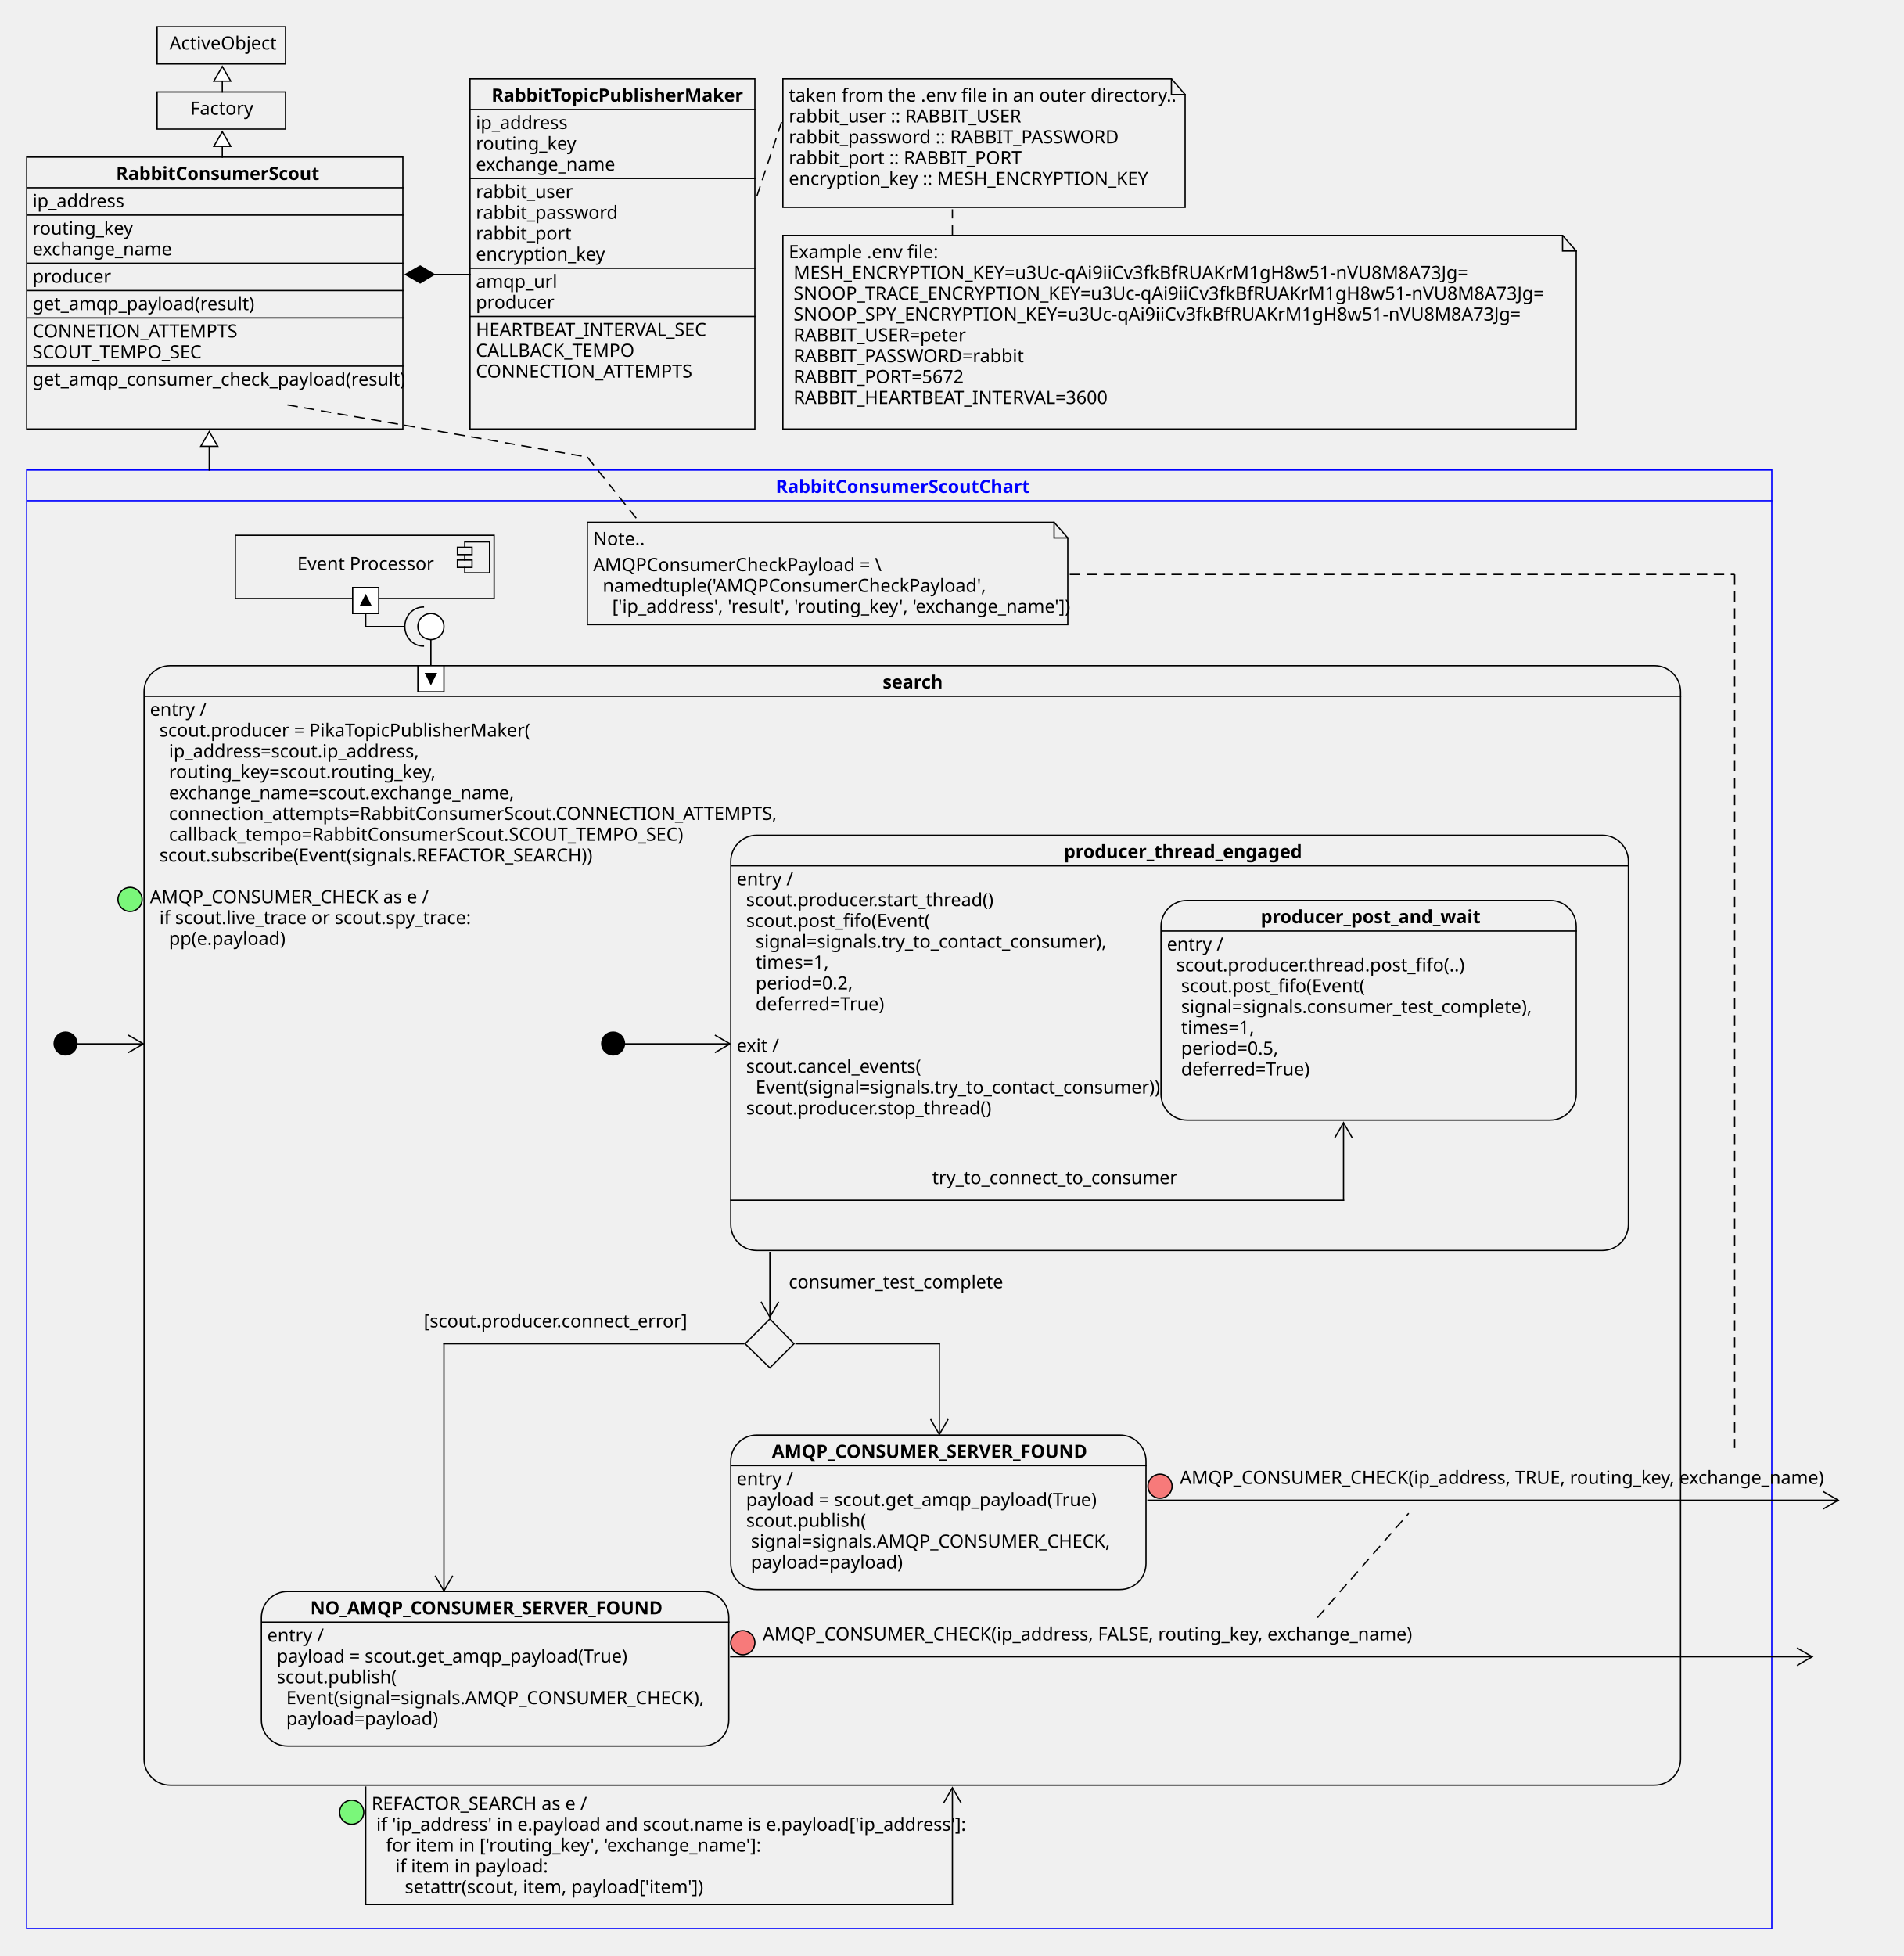
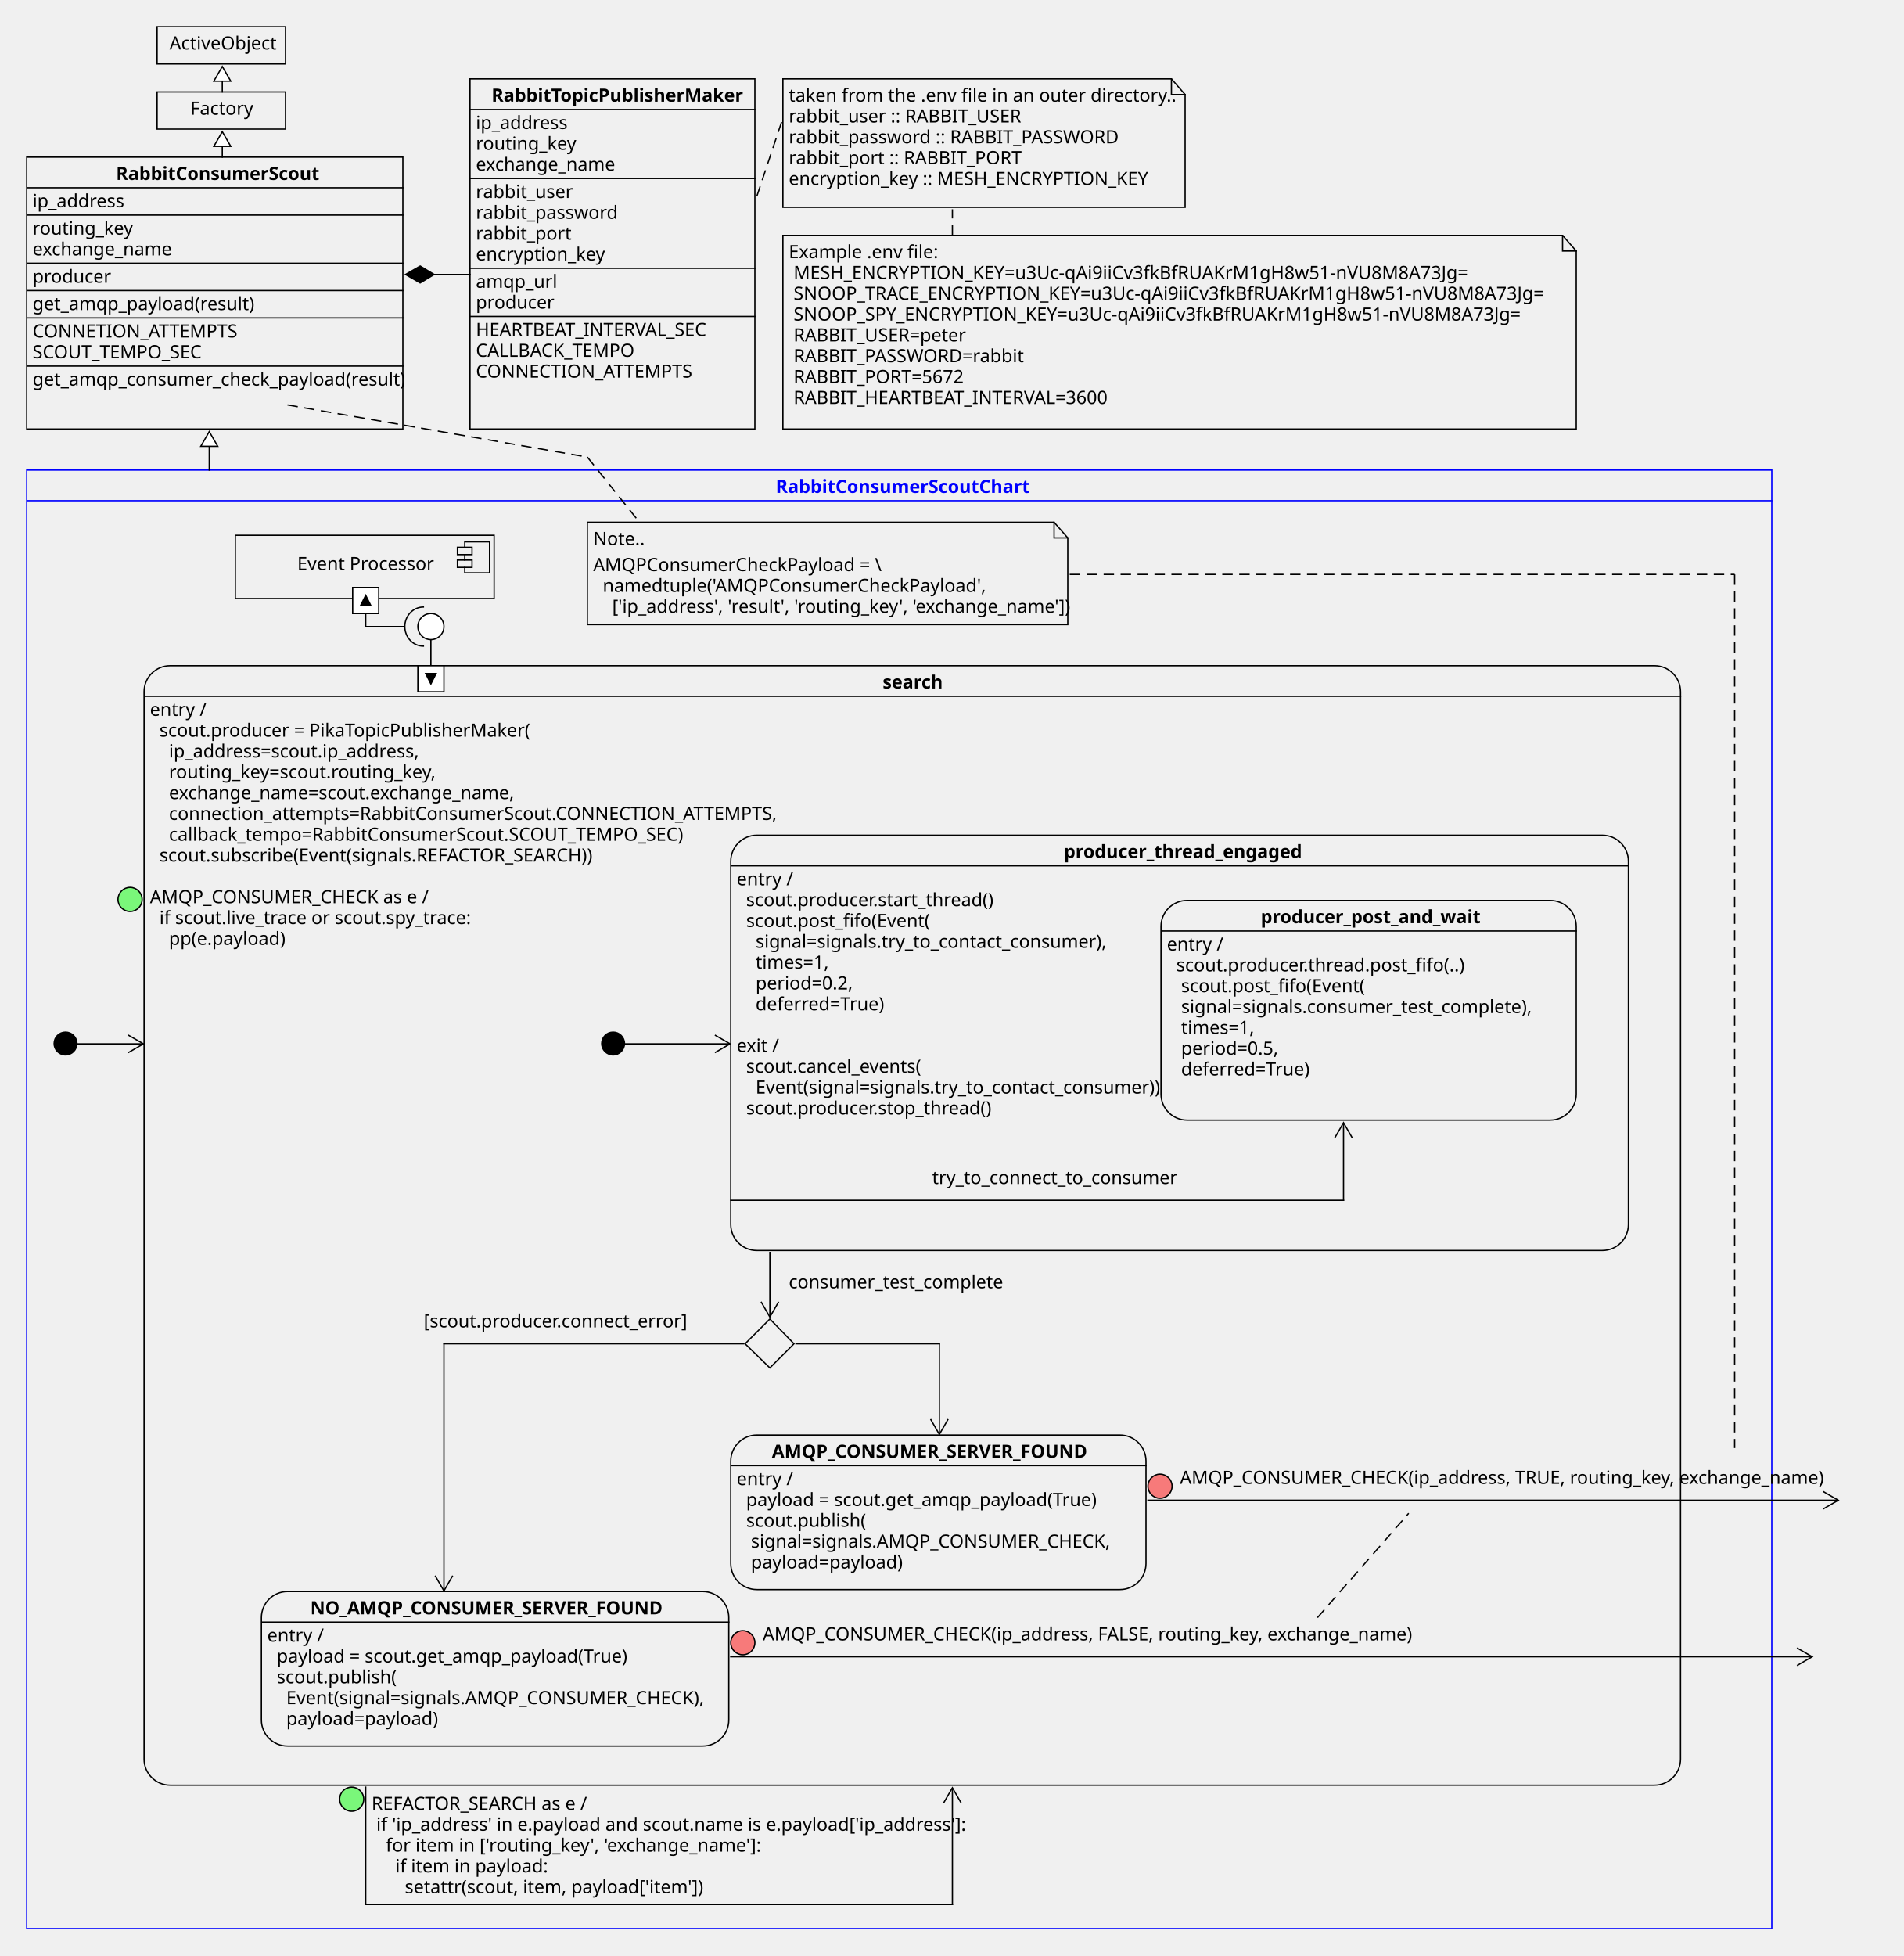
- <svg xmlns="http://www.w3.org/2000/svg" fill-opacity="1" color-rendering="auto" color-interpolation="auto" text-rendering="auto" stroke="black" stroke-linecap="square" width="1460" stroke-miterlimit="10" shape-rendering="auto" stroke-opacity="1" fill="black" stroke-dasharray="none" font-weight="normal" stroke-width="1" viewBox="90 -20 1460 1500" height="1500" font-family="'Dialog'" font-style="normal" stroke-linejoin="miter" font-size="12px" stroke-dashoffset="0" image-rendering="auto">
+ <svg xmlns="http://www.w3.org/2000/svg" fill-opacity="1" color-rendering="auto" color-interpolation="auto" text-rendering="auto" stroke="black" stroke-linecap="square" width="1460" stroke-miterlimit="10" shape-rendering="auto" stroke-opacity="1" fill="black" stroke-dasharray="none" font-weight="normal" stroke-width="1" viewBox="30 0 1460 1500" height="1500" font-family="'Dialog'" font-style="normal" stroke-linejoin="miter" font-size="12px" stroke-dashoffset="0" image-rendering="auto">
  <defs id="genericDefs" />
  <g>
    <defs id="defs1">
      <clipPath clipPathUnits="userSpaceOnUse" id="clipPath1">
        <path d="M0 0 L2147483647 0 L2147483647 2147483647 L0 2147483647 L0 0 Z" />
      </clipPath>
      <clipPath clipPathUnits="userSpaceOnUse" id="clipPath2">
        <path d="M0 0 L0 20 L20 20 L20 0 Z" />
      </clipPath>
      <clipPath clipPathUnits="userSpaceOnUse" id="clipPath3">
        <path d="M0 0 L0 30 L540 30 L540 0 Z" />
      </clipPath>
      <clipPath clipPathUnits="userSpaceOnUse" id="clipPath4">
        <path d="M0 0 L0 80 L370 80 L370 0 Z" />
      </clipPath>
      <clipPath clipPathUnits="userSpaceOnUse" id="clipPath5">
        <path d="M0 0 L0 70 L390 70 L390 0 Z" />
      </clipPath>
      <clipPath clipPathUnits="userSpaceOnUse" id="clipPath6">
        <path d="M0 0 L0 30 L100 30 L100 0 Z" />
      </clipPath>
      <clipPath clipPathUnits="userSpaceOnUse" id="clipPath7">
        <path d="M0 0 L0 150 L610 150 L610 0 Z" />
      </clipPath>
      <clipPath clipPathUnits="userSpaceOnUse" id="clipPath8">
        <path d="M0 0 L0 100 L310 100 L310 0 Z" />
      </clipPath>
      <clipPath clipPathUnits="userSpaceOnUse" id="clipPath9">
        <path d="M0 0 L0 270 L220 270 L220 0 Z" />
      </clipPath>
      <clipPath clipPathUnits="userSpaceOnUse" id="clipPath10">
        <path d="M0 0 L0 100 L480 100 L480 0 Z" />
      </clipPath>
      <clipPath clipPathUnits="userSpaceOnUse" id="clipPath11">
        <path d="M0 0 L0 40 L220 40 L220 0 Z" />
      </clipPath>
      <clipPath clipPathUnits="userSpaceOnUse" id="clipPath12">
        <path d="M0 0 L0 30 L380 30 L380 0 Z" />
      </clipPath>
      <clipPath clipPathUnits="userSpaceOnUse" id="clipPath13">
        <path d="M0 0 L0 170 L320 170 L320 0 Z" />
      </clipPath>
      <clipPath clipPathUnits="userSpaceOnUse" id="clipPath14">
        <path d="M0 0 L0 1120 L1340 1120 L1340 0 Z" />
      </clipPath>
      <clipPath clipPathUnits="userSpaceOnUse" id="clipPath15">
        <path d="M0 0 L0 40 L40 40 L40 0 Z" />
      </clipPath>
      <clipPath clipPathUnits="userSpaceOnUse" id="clipPath16">
        <path d="M0 0 L0 50 L200 50 L200 0 Z" />
      </clipPath>
      <clipPath clipPathUnits="userSpaceOnUse" id="clipPath17">
        <path d="M0 0 L0 210 L290 210 L290 0 Z" />
      </clipPath>
      <clipPath clipPathUnits="userSpaceOnUse" id="clipPath18">
        <path d="M0 0 L0 70 L280 70 L280 0 Z" />
      </clipPath>
      <clipPath clipPathUnits="userSpaceOnUse" id="clipPath19">
        <path d="M0 0 L0 120 L360 120 L360 0 Z" />
      </clipPath>
      <clipPath clipPathUnits="userSpaceOnUse" id="clipPath20">
        <path d="M0 0 L0 120 L320 120 L320 0 Z" />
      </clipPath>
      <clipPath clipPathUnits="userSpaceOnUse" id="clipPath21">
        <path d="M0 0 L0 320 L690 320 L690 0 Z" />
      </clipPath>
      <clipPath clipPathUnits="userSpaceOnUse" id="clipPath22">
        <path d="M0 0 L0 860 L1180 860 L1180 0 Z" />
      </clipPath>
      <clipPath clipPathUnits="userSpaceOnUse" id="clipPath23">
        <path d="M0 0 L0 110 L100 110 L100 0 Z" />
      </clipPath>
      <clipPath clipPathUnits="userSpaceOnUse" id="clipPath24">
        <path d="M0 0 L0 700 L540 700 L540 0 Z" />
      </clipPath>
      <clipPath clipPathUnits="userSpaceOnUse" id="clipPath25">
        <path d="M0 0 L0 120 L300 120 L300 0 Z" />
      </clipPath>
      <clipPath clipPathUnits="userSpaceOnUse" id="clipPath26">
        <path d="M0 0 L0 50 L30 50 L30 0 Z" />
      </clipPath>
      <clipPath clipPathUnits="userSpaceOnUse" id="clipPath27">
        <path d="M0 0 L0 90 L50 90 L50 0 Z" />
      </clipPath>
      <clipPath clipPathUnits="userSpaceOnUse" id="clipPath28">
        <path d="M0 0 L0 30 L80 30 L80 0 Z" />
      </clipPath>
      <clipPath clipPathUnits="userSpaceOnUse" id="clipPath29">
        <path d="M0 0 L0 30 L90 30 L90 0 Z" />
      </clipPath>
      <clipPath clipPathUnits="userSpaceOnUse" id="clipPath30">
        <path d="M0 0 L0 90 L500 90 L500 0 Z" />
      </clipPath>
      <clipPath clipPathUnits="userSpaceOnUse" id="clipPath31">
        <path d="M0 0 L0 60 L30 60 L30 0 Z" />
      </clipPath>
      <clipPath clipPathUnits="userSpaceOnUse" id="clipPath32">
        <path d="M0 0 L0 30 L860 30 L860 0 Z" />
      </clipPath>
      <clipPath clipPathUnits="userSpaceOnUse" id="clipPath33">
        <path d="M0 0 L0 30 L560 30 L560 0 Z" />
      </clipPath>
      <clipPath clipPathUnits="userSpaceOnUse" id="clipPath34">
        <path d="M0 0 L0 60 L70 60 L70 0 Z" />
      </clipPath>
      <clipPath clipPathUnits="userSpaceOnUse" id="clipPath35">
        <path d="M0 0 L0 100 L140 100 L140 0 Z" />
      </clipPath>
      <clipPath clipPathUnits="userSpaceOnUse" id="clipPath36">
        <path d="M0 0 L0 220 L260 220 L260 0 Z" />
      </clipPath>
      <clipPath clipPathUnits="userSpaceOnUse" id="clipPath37">
        <path d="M0 0 L0 80 L30 80 L30 0 Z" />
      </clipPath>
      <clipPath clipPathUnits="userSpaceOnUse" id="clipPath38">
        <path d="M0 0 L0 120 L480 120 L480 0 Z" />
      </clipPath>
      <clipPath clipPathUnits="userSpaceOnUse" id="clipPath39">
        <path d="M0 0 L0 30 L120 30 L120 0 Z" />
      </clipPath>
      <clipPath clipPathUnits="userSpaceOnUse" id="clipPath40">
        <path d="M0 0 L0 70 L30 70 L30 0 Z" />
      </clipPath>
    </defs>
-     <g fill="rgb(0,255,0)" fill-opacity="0.49" transform="translate(350,1360)" stroke-opacity="0.49" stroke="rgb(0,255,0)">
+     <g fill="rgb(0,255,0)" fill-opacity="0.49" transform="translate(290,1370)" stroke-opacity="0.49" stroke="rgb(0,255,0)">
      <circle r="9.25" clip-path="url(#clipPath2)" cx="9.75" cy="9.75" stroke="none" />
    </g>
-     <g transform="translate(350,1360)">
+     <g transform="translate(290,1370)">
      <circle fill="none" r="9.25" clip-path="url(#clipPath2)" cx="9.75" cy="9.75" />
    </g>
-     <g fill="rgb(0,255,0)" fill-opacity="0.49" transform="translate(180,660)" stroke-opacity="0.49" stroke="rgb(0,255,0)">
+     <g fill="rgb(0,255,0)" fill-opacity="0.49" transform="translate(120,680)" stroke-opacity="0.49" stroke="rgb(0,255,0)">
      <circle r="9.25" clip-path="url(#clipPath2)" cx="9.75" cy="9.75" stroke="none" />
    </g>
-     <g transform="translate(180,660)">
+     <g transform="translate(120,680)">
      <circle fill="none" r="9.25" clip-path="url(#clipPath2)" cx="9.75" cy="9.75" />
    </g>
-     <g fill="rgb(255,0,0)" fill-opacity="0.49" transform="translate(650,1230)" stroke-opacity="0.49" stroke="rgb(255,0,0)">
+     <g fill="rgb(255,0,0)" fill-opacity="0.49" transform="translate(590,1250)" stroke-opacity="0.49" stroke="rgb(255,0,0)">
      <circle r="9.25" clip-path="url(#clipPath2)" cx="9.75" cy="9.75" stroke="none" />
    </g>
-     <g transform="translate(650,1230)">
+     <g transform="translate(590,1250)">
      <circle fill="none" r="9.25" clip-path="url(#clipPath2)" cx="9.75" cy="9.75" />
    </g>
-     <g fill="rgb(255,0,0)" fill-opacity="0.49" transform="translate(970,1110)" stroke-opacity="0.49" stroke="rgb(255,0,0)">
+     <g fill="rgb(255,0,0)" fill-opacity="0.49" transform="translate(910,1130)" stroke-opacity="0.49" stroke="rgb(255,0,0)">
      <circle r="9.25" clip-path="url(#clipPath2)" cx="9.75" cy="9.75" stroke="none" />
    </g>
-     <g transform="translate(970,1110)">
+     <g transform="translate(910,1130)">
      <circle fill="none" r="9.25" clip-path="url(#clipPath2)" cx="9.75" cy="9.75" />
    </g>
-     <g font-family="sans-serif" font-size="14px" transform="translate(670,1220)">
+     <g font-family="sans-serif" font-size="14px" transform="translate(610,1240)">
      <text x="5" xml:space="preserve" y="17.969" clip-path="url(#clipPath3)" stroke="none">AMQP_CONSUMER_CHECK(ip_address, FALSE, routing_key, exchange_name)</text>
    </g>
-     <g fill="rgb(255,255,255)" fill-opacity="0" transform="translate(540,380)" stroke-opacity="0" stroke="rgb(255,255,255)">
+     <g fill="rgb(255,255,255)" fill-opacity="0" transform="translate(480,400)" stroke-opacity="0" stroke="rgb(255,255,255)">
      <path d="M0.5 0.5 L358.5 0.5 L369 12.5 L369 79 L0.5 79 Z" stroke="none" clip-path="url(#clipPath4)" />
    </g>
-     <g transform="translate(540,380)">
+     <g transform="translate(480,400)">
      <path fill="none" d="M0.5 0.5 L358.5 0.5 L369 12.5 L369 79 L0.5 79 Z" clip-path="url(#clipPath4)" />
      <path fill="none" d="M358.5 0.5 L358.5 12.5 L369 12.5" clip-path="url(#clipPath4)" />
      <text x="5" font-size="14px" y="17.969" clip-path="url(#clipPath4)" font-family="sans-serif" stroke="none" xml:space="preserve">Note..</text>
    </g>
-     <g font-family="sans-serif" font-size="14px" transform="translate(540,400)">
+     <g font-family="sans-serif" font-size="14px" transform="translate(480,420)">
      <text x="5" xml:space="preserve" y="17.969" clip-path="url(#clipPath5)" stroke="none">AMQPConsumerCheckPayload = \</text>
      <text x="5" xml:space="preserve" y="33.938" clip-path="url(#clipPath5)" stroke="none">  namedtuple('AMQPConsumerCheckPayload',</text>
      <text x="5" xml:space="preserve" y="49.906" clip-path="url(#clipPath5)" stroke="none">    ['ip_address', 'result', 'routing_key', 'exchange_name'])</text>
    </g>
-     <g fill="rgb(255,255,255)" fill-opacity="0" transform="translate(210,0)" stroke-opacity="0" stroke="rgb(255,255,255)">
+     <g fill="rgb(255,255,255)" fill-opacity="0" transform="translate(150,20)" stroke-opacity="0" stroke="rgb(255,255,255)">
      <rect x="0.5" width="98.5" height="28.5" y="0.5" clip-path="url(#clipPath6)" stroke="none" />
    </g>
-     <g transform="translate(210,0)">
+     <g transform="translate(150,20)">
      <rect fill="none" x="0.5" width="98.5" height="28.5" y="0.5" clip-path="url(#clipPath6)" />
      <text x="10" font-size="14px" y="17.969" clip-path="url(#clipPath6)" font-family="sans-serif" stroke="none" xml:space="preserve">ActiveObject</text>
    </g>
-     <g fill="rgb(255,255,255)" fill-opacity="0" transform="translate(690,160)" stroke-opacity="0" stroke="rgb(255,255,255)">
+     <g fill="rgb(255,255,255)" fill-opacity="0" transform="translate(630,180)" stroke-opacity="0" stroke="rgb(255,255,255)">
      <path d="M0.5 0.5 L598.5 0.5 L609 12.5 L609 149 L0.5 149 Z" stroke="none" clip-path="url(#clipPath7)" />
    </g>
-     <g transform="translate(690,160)">
+     <g transform="translate(630,180)">
      <path fill="none" d="M0.5 0.5 L598.5 0.5 L609 12.5 L609 149 L0.5 149 Z" clip-path="url(#clipPath7)" />
      <path fill="none" d="M598.5 0.5 L598.5 12.5 L609 12.5" clip-path="url(#clipPath7)" />
      <text x="5" font-size="14px" y="17.969" clip-path="url(#clipPath7)" font-family="sans-serif" stroke="none" xml:space="preserve">Example .env file:</text>
      <text x="5" font-size="14px" y="33.938" clip-path="url(#clipPath7)" font-family="sans-serif" stroke="none" xml:space="preserve"> MESH_ENCRYPTION_KEY=u3Uc-qAi9iiCv3fkBfRUAKrM1gH8w51-nVU8M8A73Jg=</text>
      <text x="5" font-size="14px" y="49.906" clip-path="url(#clipPath7)" font-family="sans-serif" stroke="none" xml:space="preserve"> SNOOP_TRACE_ENCRYPTION_KEY=u3Uc-qAi9iiCv3fkBfRUAKrM1gH8w51-nVU8M8A73Jg=</text>
      <text x="5" font-size="14px" y="65.875" clip-path="url(#clipPath7)" font-family="sans-serif" stroke="none" xml:space="preserve"> SNOOP_SPY_ENCRYPTION_KEY=u3Uc-qAi9iiCv3fkBfRUAKrM1gH8w51-nVU8M8A73Jg=</text>
      <text x="5" font-size="14px" y="81.844" clip-path="url(#clipPath7)" font-family="sans-serif" stroke="none" xml:space="preserve"> RABBIT_USER=peter</text>
      <text x="5" font-size="14px" y="97.812" clip-path="url(#clipPath7)" font-family="sans-serif" stroke="none" xml:space="preserve"> RABBIT_PASSWORD=rabbit</text>
      <text x="5" font-size="14px" y="113.781" clip-path="url(#clipPath7)" font-family="sans-serif" stroke="none" xml:space="preserve"> RABBIT_PORT=5672</text>
      <text x="5" font-size="14px" y="129.75" clip-path="url(#clipPath7)" font-family="sans-serif" stroke="none" xml:space="preserve"> RABBIT_HEARTBEAT_INTERVAL=3600</text>
    </g>
-     <g fill="rgb(255,255,255)" fill-opacity="0" transform="translate(690,40)" stroke-opacity="0" stroke="rgb(255,255,255)">
+     <g fill="rgb(255,255,255)" fill-opacity="0" transform="translate(630,60)" stroke-opacity="0" stroke="rgb(255,255,255)">
      <path d="M0.5 0.5 L298.5 0.5 L309 12.5 L309 99 L0.5 99 Z" stroke="none" clip-path="url(#clipPath8)" />
    </g>
-     <g transform="translate(690,40)">
+     <g transform="translate(630,60)">
      <path fill="none" d="M0.5 0.5 L298.5 0.5 L309 12.5 L309 99 L0.5 99 Z" clip-path="url(#clipPath8)" />
      <path fill="none" d="M298.5 0.5 L298.5 12.5 L309 12.5" clip-path="url(#clipPath8)" />
      <text x="5" font-size="14px" y="17.969" clip-path="url(#clipPath8)" font-family="sans-serif" stroke="none" xml:space="preserve">taken from the .env file in an outer directory..</text>
      <text x="5" font-size="14px" y="33.938" clip-path="url(#clipPath8)" font-family="sans-serif" stroke="none" xml:space="preserve">rabbit_user :: RABBIT_USER</text>
      <text x="5" font-size="14px" y="49.906" clip-path="url(#clipPath8)" font-family="sans-serif" stroke="none" xml:space="preserve">rabbit_password :: RABBIT_PASSWORD</text>
      <text x="5" font-size="14px" y="65.875" clip-path="url(#clipPath8)" font-family="sans-serif" stroke="none" xml:space="preserve">rabbit_port :: RABBIT_PORT</text>
      <text x="5" font-size="14px" y="81.844" clip-path="url(#clipPath8)" font-family="sans-serif" stroke="none" xml:space="preserve">encryption_key :: MESH_ENCRYPTION_KEY</text>
    </g>
-     <g fill="rgb(255,255,255)" fill-opacity="0" transform="translate(210,50)" stroke-opacity="0" stroke="rgb(255,255,255)">
+     <g fill="rgb(255,255,255)" fill-opacity="0" transform="translate(150,70)" stroke-opacity="0" stroke="rgb(255,255,255)">
      <rect x="0.5" width="98.5" height="28.5" y="0.5" clip-path="url(#clipPath6)" stroke="none" />
    </g>
-     <g transform="translate(210,50)">
+     <g transform="translate(150,70)">
      <rect fill="none" x="0.5" width="98.5" height="28.5" y="0.5" clip-path="url(#clipPath6)" />
      <text x="26" font-size="14px" y="17.969" clip-path="url(#clipPath6)" font-family="sans-serif" stroke="none" xml:space="preserve">Factory</text>
    </g>
-     <g fill="rgb(255,255,255)" fill-opacity="0" transform="translate(450,40)" stroke-opacity="0" stroke="rgb(255,255,255)">
+     <g fill="rgb(255,255,255)" fill-opacity="0" transform="translate(390,60)" stroke-opacity="0" stroke="rgb(255,255,255)">
      <rect x="0.5" width="218.5" height="268.5" y="0.5" clip-path="url(#clipPath9)" stroke="none" />
    </g>
-     <g transform="translate(450,40)">
+     <g transform="translate(390,60)">
      <rect fill="none" x="0.5" width="218.5" height="268.5" y="0.5" clip-path="url(#clipPath9)" />
      <text x="17" font-size="14px" y="17.969" clip-path="url(#clipPath9)" font-family="sans-serif" stroke="none" font-weight="bold" xml:space="preserve">RabbitTopicPublisherMaker</text>
      <path fill="none" d="M1 23.969 L219 23.969" clip-path="url(#clipPath9)" />
      <text x="5" font-size="14px" y="38.938" clip-path="url(#clipPath9)" font-family="sans-serif" stroke="none" xml:space="preserve">ip_address</text>
      <text x="5" font-size="14px" y="54.906" clip-path="url(#clipPath9)" font-family="sans-serif" stroke="none" xml:space="preserve">routing_key</text>
      <text x="5" font-size="14px" y="70.875" clip-path="url(#clipPath9)" font-family="sans-serif" stroke="none" xml:space="preserve">exchange_name</text>
      <path fill="none" d="M1 76.875 L219 76.875" clip-path="url(#clipPath9)" />
      <text x="5" font-size="14px" y="91.844" clip-path="url(#clipPath9)" font-family="sans-serif" stroke="none" xml:space="preserve">rabbit_user</text>
      <text x="5" font-size="14px" y="107.812" clip-path="url(#clipPath9)" font-family="sans-serif" stroke="none" xml:space="preserve">rabbit_password</text>
      <text x="5" font-size="14px" y="123.781" clip-path="url(#clipPath9)" font-family="sans-serif" stroke="none" xml:space="preserve">rabbit_port</text>
      <text x="5" font-size="14px" y="139.75" clip-path="url(#clipPath9)" font-family="sans-serif" stroke="none" xml:space="preserve">encryption_key</text>
      <path fill="none" d="M1 145.75 L219 145.75" clip-path="url(#clipPath9)" />
      <text x="5" font-size="14px" y="160.719" clip-path="url(#clipPath9)" font-family="sans-serif" stroke="none" xml:space="preserve">amqp_url</text>
      <text x="5" font-size="14px" y="176.688" clip-path="url(#clipPath9)" font-family="sans-serif" stroke="none" xml:space="preserve">producer</text>
      <path fill="none" d="M1 182.688 L219 182.688" clip-path="url(#clipPath9)" />
      <text x="5" font-size="14px" y="197.656" clip-path="url(#clipPath9)" font-family="sans-serif" stroke="none" xml:space="preserve">HEARTBEAT_INTERVAL_SEC</text>
      <text x="5" font-size="14px" y="213.625" clip-path="url(#clipPath9)" font-family="sans-serif" stroke="none" xml:space="preserve">CALLBACK_TEMPO</text>
      <text x="5" font-size="14px" y="229.594" clip-path="url(#clipPath9)" font-family="sans-serif" stroke="none" xml:space="preserve">CONNECTION_ATTEMPTS</text>
    </g>
-     <g font-family="sans-serif" font-size="14px" transform="translate(370,1350)">
+     <g font-family="sans-serif" font-size="14px" transform="translate(310,1370)">
      <text x="5" xml:space="preserve" y="17.969" clip-path="url(#clipPath10)" stroke="none">REFACTOR_SEARCH as e /</text>
      <text x="5" xml:space="preserve" y="33.938" clip-path="url(#clipPath10)" stroke="none"> if 'ip_address' in e.payload and scout.name is e.payload['ip_address']:</text>
      <text x="5" xml:space="preserve" y="49.906" clip-path="url(#clipPath10)" stroke="none">   for item in ['routing_key', 'exchange_name']:</text>
      <text x="5" xml:space="preserve" y="65.875" clip-path="url(#clipPath10)" stroke="none">     if item in payload:</text>
      <text x="5" xml:space="preserve" y="81.844" clip-path="url(#clipPath10)" stroke="none">       setattr(scout, item, payload['item'])</text>
      <text x="5" xml:space="preserve" y="97.812" clip-path="url(#clipPath10)" stroke="none">     </text>
    </g>
-     <g transform="translate(130,770)">
+     <g transform="translate(70,790)">
      <circle r="8.75" clip-path="url(#clipPath2)" cx="10.25" cy="10.25" stroke="none" />
      <circle fill="none" r="8.75" clip-path="url(#clipPath2)" cx="10.25" cy="10.25" />
    </g>
-     <g font-family="sans-serif" font-size="14px" transform="translate(800,870)">
+     <g font-family="sans-serif" font-size="14px" transform="translate(740,890)">
      <text x="5" xml:space="preserve" y="17.969" clip-path="url(#clipPath11)" stroke="none">try_to_connect_to_consumer</text>
    </g>
-     <g font-family="sans-serif" font-size="14px" transform="translate(690,950)">
+     <g font-family="sans-serif" font-size="14px" transform="translate(630,970)">
      <text x="5" xml:space="preserve" y="17.969" clip-path="url(#clipPath12)" stroke="none">consumer_test_complete</text>
    </g>
-     <g fill="rgb(255,255,255)" fill-opacity="0" transform="translate(980,670)" stroke-opacity="0" stroke="rgb(255,255,255)">
+     <g fill="rgb(255,255,255)" fill-opacity="0" transform="translate(920,690)" stroke-opacity="0" stroke="rgb(255,255,255)">
      <rect x="0.5" y="0.5" clip-path="url(#clipPath13)" width="318.5" rx="20" ry="20" height="168.5" stroke="none" />
    </g>
-     <g transform="translate(980,670)">
+     <g transform="translate(920,690)">
      <rect x="0.5" y="0.5" clip-path="url(#clipPath13)" fill="none" width="318.5" rx="20" ry="20" height="168.5" />
      <text x="77" font-size="14px" y="17.969" clip-path="url(#clipPath13)" font-family="sans-serif" stroke="none" font-weight="bold" xml:space="preserve">producer_post_and_wait</text>
      <path fill="none" d="M1 23.969 L319 23.969" clip-path="url(#clipPath13)" />
      <text x="5" font-size="14px" y="38.938" clip-path="url(#clipPath13)" font-family="sans-serif" stroke="none" xml:space="preserve">entry /</text>
      <text x="5" font-size="14px" y="54.906" clip-path="url(#clipPath13)" font-family="sans-serif" stroke="none" xml:space="preserve">  scout.producer.thread.post_fifo(..)</text>
      <text x="5" font-size="14px" y="70.875" clip-path="url(#clipPath13)" font-family="sans-serif" stroke="none" xml:space="preserve">  	scout.post_fifo(Event(</text>
      <text x="5" font-size="14px" y="86.844" clip-path="url(#clipPath13)" font-family="sans-serif" stroke="none" xml:space="preserve">	  signal=signals.consumer_test_complete), </text>
      <text x="5" font-size="14px" y="102.812" clip-path="url(#clipPath13)" font-family="sans-serif" stroke="none" xml:space="preserve">	  times=1,</text>
      <text x="5" font-size="14px" y="118.781" clip-path="url(#clipPath13)" font-family="sans-serif" stroke="none" xml:space="preserve">	  period=0.5,</text>
      <text x="5" font-size="14px" y="134.75" clip-path="url(#clipPath13)" font-family="sans-serif" stroke="none" xml:space="preserve">	  deferred=True)</text>
      <text x="5" font-size="14px" y="166.688" clip-path="url(#clipPath13)" font-family="sans-serif" stroke="none" xml:space="preserve">  </text>
      <text x="5" font-size="14px" y="182.656" clip-path="url(#clipPath13)" font-family="sans-serif" stroke="none" xml:space="preserve">	</text>
    </g>
-     <g fill="rgb(255,255,255)" fill-opacity="0" transform="translate(110,340)" stroke-opacity="0" stroke="rgb(255,255,255)">
+     <g fill="rgb(255,255,255)" fill-opacity="0" transform="translate(50,360)" stroke-opacity="0" stroke="rgb(255,255,255)">
      <rect x="0.5" width="1338.5" height="1118.5" y="0.5" clip-path="url(#clipPath14)" stroke="none" />
    </g>
-     <g fill="blue" transform="translate(110,340)" stroke="blue">
+     <g fill="blue" transform="translate(50,360)" stroke="blue">
      <rect fill="none" x="0.5" width="1338.5" height="1118.5" y="0.5" clip-path="url(#clipPath14)" />
      <text x="575" font-size="14px" y="17.969" clip-path="url(#clipPath14)" font-family="sans-serif" stroke="none" font-weight="bold" xml:space="preserve">RabbitConsumerScoutChart</text>
      <path fill="none" d="M1 23.969 L1339 23.969" clip-path="url(#clipPath14)" />
    </g>
-     <g font-family="sans-serif" font-size="14px" transform="translate(990,1100)">
+     <g font-family="sans-serif" font-size="14px" transform="translate(930,1120)">
      <text x="5" xml:space="preserve" y="17.969" clip-path="url(#clipPath3)" stroke="none">AMQP_CONSUMER_CHECK(ip_address, TRUE, routing_key, exchange_name)</text>
    </g>
-     <g fill="rgb(255,255,255)" fill-opacity="0" transform="translate(660,990)" stroke-opacity="0" stroke="rgb(255,255,255)">
+     <g fill="rgb(255,255,255)" fill-opacity="0" transform="translate(600,1010)" stroke-opacity="0" stroke="rgb(255,255,255)">
      <path d="M20.5 1.5 L39 20.5 L20.5 39 L1.5 20.5 Z" stroke="none" clip-path="url(#clipPath15)" />
    </g>
-     <g transform="translate(660,990)">
+     <g transform="translate(600,1010)">
      <path fill="none" d="M20.5 1.5 L39 20.5 L20.5 39 L1.5 20.5 Z" clip-path="url(#clipPath15)" />
    </g>
-     <g fill="rgb(255,255,255)" fill-opacity="0" transform="translate(270,390)" stroke-opacity="0" stroke="rgb(255,255,255)">
+     <g fill="rgb(255,255,255)" fill-opacity="0" transform="translate(210,410)" stroke-opacity="0" stroke="rgb(255,255,255)">
      <rect x="170.86" width="11.2" height="5.6" y="9.7" clip-path="url(#clipPath16)" stroke="none" />
    </g>
-     <g transform="translate(270,390)">
+     <g transform="translate(210,410)">
      <rect fill="none" x="170.86" width="11.2" height="5.6" y="9.7" clip-path="url(#clipPath16)" />
    </g>
-     <g fill="rgb(255,255,255)" fill-opacity="0" transform="translate(270,390)" stroke-opacity="0" stroke="rgb(255,255,255)">
+     <g fill="rgb(255,255,255)" fill-opacity="0" transform="translate(210,410)" stroke-opacity="0" stroke="rgb(255,255,255)">
      <rect x="170.86" width="11.2" height="5.6" y="19.5" clip-path="url(#clipPath16)" stroke="none" />
    </g>
-     <g transform="translate(270,390)">
+     <g transform="translate(210,410)">
      <rect fill="none" x="170.86" width="11.2" height="5.6" y="19.5" clip-path="url(#clipPath16)" />
      <path fill="none" d="M176.46 15.3 L176.46 19.5" clip-path="url(#clipPath16)" />
      <path fill="none" d="M176.46 9.7 L176.46 5.5 L195.5 5.5 L195.5 29.3 L176.46 29.3 L176.46 25.1" clip-path="url(#clipPath16)" />
    </g>
-     <g fill="rgb(255,255,255)" fill-opacity="0" transform="translate(270,390)" stroke-opacity="0" stroke="rgb(255,255,255)">
+     <g fill="rgb(255,255,255)" fill-opacity="0" transform="translate(210,410)" stroke-opacity="0" stroke="rgb(255,255,255)">
      <rect x="0.5" width="198.5" height="48.5" y="0.5" clip-path="url(#clipPath16)" stroke="none" />
    </g>
-     <g transform="translate(270,390)">
+     <g transform="translate(210,410)">
      <rect fill="none" x="0.5" width="198.5" height="48.5" y="0.5" clip-path="url(#clipPath16)" />
      <text x="48" font-size="14px" y="27.169" clip-path="url(#clipPath16)" font-family="sans-serif" stroke="none" xml:space="preserve">Event Processor</text>
    </g>
-     <g fill="rgb(255,255,255)" fill-opacity="0" transform="translate(110,100)" stroke-opacity="0" stroke="rgb(255,255,255)">
+     <g fill="rgb(255,255,255)" fill-opacity="0" transform="translate(50,120)" stroke-opacity="0" stroke="rgb(255,255,255)">
      <rect x="0.5" width="288.5" height="208.5" y="0.5" clip-path="url(#clipPath17)" stroke="none" />
    </g>
-     <g transform="translate(110,100)">
+     <g transform="translate(50,120)">
      <rect fill="none" x="0.5" width="288.5" height="208.5" y="0.5" clip-path="url(#clipPath17)" />
      <text x="69" font-size="14px" y="17.969" clip-path="url(#clipPath17)" font-family="sans-serif" stroke="none" font-weight="bold" xml:space="preserve">RabbitConsumerScout</text>
      <path fill="none" d="M1 23.969 L289 23.969" clip-path="url(#clipPath17)" />
      <text x="5" font-size="14px" y="38.938" clip-path="url(#clipPath17)" font-family="sans-serif" stroke="none" xml:space="preserve">ip_address</text>
      <path fill="none" d="M1 44.938 L289 44.938" clip-path="url(#clipPath17)" />
      <text x="5" font-size="14px" y="59.906" clip-path="url(#clipPath17)" font-family="sans-serif" stroke="none" xml:space="preserve">routing_key</text>
      <text x="5" font-size="14px" y="75.875" clip-path="url(#clipPath17)" font-family="sans-serif" stroke="none" xml:space="preserve">exchange_name</text>
      <path fill="none" d="M1 81.875 L289 81.875" clip-path="url(#clipPath17)" />
      <text x="5" font-size="14px" y="96.844" clip-path="url(#clipPath17)" font-family="sans-serif" stroke="none" xml:space="preserve">producer</text>
      <path fill="none" d="M1 102.844 L289 102.844" clip-path="url(#clipPath17)" />
      <text x="5" font-size="14px" y="117.812" clip-path="url(#clipPath17)" font-family="sans-serif" stroke="none" xml:space="preserve">get_amqp_payload(result)</text>
      <path fill="none" d="M1 123.812 L289 123.812" clip-path="url(#clipPath17)" />
      <text x="5" font-size="14px" y="138.781" clip-path="url(#clipPath17)" font-family="sans-serif" stroke="none" xml:space="preserve">CONNETION_ATTEMPTS</text>
      <text x="5" font-size="14px" y="154.75" clip-path="url(#clipPath17)" font-family="sans-serif" stroke="none" xml:space="preserve">SCOUT_TEMPO_SEC</text>
      <path fill="none" d="M1 160.75 L289 160.75" clip-path="url(#clipPath17)" />
      <text x="5" font-size="14px" y="175.719" clip-path="url(#clipPath17)" font-family="sans-serif" stroke="none" xml:space="preserve">get_amqp_consumer_check_payload(result)</text>
    </g>
-     <g font-family="sans-serif" font-size="14px" transform="translate(410,980)">
+     <g font-family="sans-serif" font-size="14px" transform="translate(350,1000)">
      <text x="5" xml:space="preserve" y="17.969" clip-path="url(#clipPath18)" stroke="none">[scout.producer.connect_error]</text>
    </g>
-     <g fill="rgb(255,255,255)" fill-opacity="0" transform="translate(290,1200)" stroke-opacity="0" stroke="rgb(255,255,255)">
+     <g fill="rgb(255,255,255)" fill-opacity="0" transform="translate(230,1220)" stroke-opacity="0" stroke="rgb(255,255,255)">
      <rect x="0.5" y="0.5" clip-path="url(#clipPath19)" width="358.5" rx="20" ry="20" height="118.5" stroke="none" />
    </g>
-     <g transform="translate(290,1200)">
+     <g transform="translate(230,1220)">
      <rect x="0.5" y="0.5" clip-path="url(#clipPath19)" fill="none" width="358.5" rx="20" ry="20" height="118.5" />
      <text x="38" font-size="14px" y="17.969" clip-path="url(#clipPath19)" font-family="sans-serif" stroke="none" font-weight="bold" xml:space="preserve">NO_AMQP_CONSUMER_SERVER_FOUND</text>
      <path fill="none" d="M1 23.969 L359 23.969" clip-path="url(#clipPath19)" />
      <text x="5" font-size="14px" y="38.938" clip-path="url(#clipPath19)" font-family="sans-serif" stroke="none" xml:space="preserve">entry /</text>
      <text x="5" font-size="14px" y="54.906" clip-path="url(#clipPath19)" font-family="sans-serif" stroke="none" xml:space="preserve">  payload = scout.get_amqp_payload(True)</text>
      <text x="5" font-size="14px" y="70.875" clip-path="url(#clipPath19)" font-family="sans-serif" stroke="none" xml:space="preserve">  scout.publish(</text>
      <text x="5" font-size="14px" y="86.844" clip-path="url(#clipPath19)" font-family="sans-serif" stroke="none" xml:space="preserve">    Event(signal=signals.AMQP_CONSUMER_CHECK),</text>
      <text x="5" font-size="14px" y="102.812" clip-path="url(#clipPath19)" font-family="sans-serif" stroke="none" xml:space="preserve">    payload=payload)</text>
    </g>
-     <g fill="rgb(255,255,255)" fill-opacity="0" transform="translate(650,1080)" stroke-opacity="0" stroke="rgb(255,255,255)">
+     <g fill="rgb(255,255,255)" fill-opacity="0" transform="translate(590,1100)" stroke-opacity="0" stroke="rgb(255,255,255)">
      <rect x="0.5" y="0.5" clip-path="url(#clipPath20)" width="318.5" rx="20" ry="20" height="118.5" stroke="none" />
    </g>
-     <g transform="translate(650,1080)">
+     <g transform="translate(590,1100)">
      <rect x="0.5" y="0.5" clip-path="url(#clipPath20)" fill="none" width="318.5" rx="20" ry="20" height="118.5" />
      <text x="32" font-size="14px" y="17.969" clip-path="url(#clipPath20)" font-family="sans-serif" stroke="none" font-weight="bold" xml:space="preserve">AMQP_CONSUMER_SERVER_FOUND</text>
      <path fill="none" d="M1 23.969 L319 23.969" clip-path="url(#clipPath20)" />
      <text x="5" font-size="14px" y="38.938" clip-path="url(#clipPath20)" font-family="sans-serif" stroke="none" xml:space="preserve">entry /</text>
      <text x="5" font-size="14px" y="54.906" clip-path="url(#clipPath20)" font-family="sans-serif" stroke="none" xml:space="preserve">  payload = scout.get_amqp_payload(True)</text>
      <text x="5" font-size="14px" y="70.875" clip-path="url(#clipPath20)" font-family="sans-serif" stroke="none" xml:space="preserve">  scout.publish(</text>
      <text x="5" font-size="14px" y="86.844" clip-path="url(#clipPath20)" font-family="sans-serif" stroke="none" xml:space="preserve">	  signal=signals.AMQP_CONSUMER_CHECK,</text>
      <text x="5" font-size="14px" y="102.812" clip-path="url(#clipPath20)" font-family="sans-serif" stroke="none" xml:space="preserve">	  payload=payload)</text>
      <text x="5" font-size="14px" y="118.781" clip-path="url(#clipPath20)" font-family="sans-serif" stroke="none" xml:space="preserve">	</text>
      <text x="5" font-size="14px" y="134.75" clip-path="url(#clipPath20)" font-family="sans-serif" stroke="none" xml:space="preserve">  </text>
      <text x="5" font-size="14px" y="150.719" clip-path="url(#clipPath20)" font-family="sans-serif" stroke="none" xml:space="preserve">exit / </text>
    </g>
-     <g transform="translate(550,770)">
+     <g transform="translate(490,790)">
      <circle r="8.75" clip-path="url(#clipPath2)" cx="10.25" cy="10.25" stroke="none" />
      <circle fill="none" r="8.75" clip-path="url(#clipPath2)" cx="10.25" cy="10.25" />
    </g>
-     <g fill="rgb(255,255,255)" fill-opacity="0" transform="translate(650,620)" stroke-opacity="0" stroke="rgb(255,255,255)">
+     <g fill="rgb(255,255,255)" fill-opacity="0" transform="translate(590,640)" stroke-opacity="0" stroke="rgb(255,255,255)">
      <rect x="0.5" y="0.5" clip-path="url(#clipPath21)" width="688.5" rx="20" ry="20" height="318.5" stroke="none" />
    </g>
-     <g transform="translate(650,620)">
+     <g transform="translate(590,640)">
      <rect x="0.5" y="0.5" clip-path="url(#clipPath21)" fill="none" width="688.5" rx="20" ry="20" height="318.5" />
      <text x="256" font-size="14px" y="17.969" clip-path="url(#clipPath21)" font-family="sans-serif" stroke="none" font-weight="bold" xml:space="preserve">producer_thread_engaged</text>
      <path fill="none" d="M1 23.969 L689 23.969" clip-path="url(#clipPath21)" />
      <text x="5" font-size="14px" y="38.938" clip-path="url(#clipPath21)" font-family="sans-serif" stroke="none" xml:space="preserve">entry /</text>
      <text x="5" font-size="14px" y="54.906" clip-path="url(#clipPath21)" font-family="sans-serif" stroke="none" xml:space="preserve">  scout.producer.start_thread()</text>
      <text x="5" font-size="14px" y="70.875" clip-path="url(#clipPath21)" font-family="sans-serif" stroke="none" xml:space="preserve">  scout.post_fifo(Event(</text>
      <text x="5" font-size="14px" y="86.844" clip-path="url(#clipPath21)" font-family="sans-serif" stroke="none" xml:space="preserve">    signal=signals.try_to_contact_consumer), </text>
      <text x="5" font-size="14px" y="102.812" clip-path="url(#clipPath21)" font-family="sans-serif" stroke="none" xml:space="preserve">    times=1,</text>
      <text x="5" font-size="14px" y="118.781" clip-path="url(#clipPath21)" font-family="sans-serif" stroke="none" xml:space="preserve">    period=0.2,</text>
      <text x="5" font-size="14px" y="134.75" clip-path="url(#clipPath21)" font-family="sans-serif" stroke="none" xml:space="preserve">    deferred=True)</text>
      <text x="5" font-size="14px" y="150.719" clip-path="url(#clipPath21)" font-family="sans-serif" stroke="none" xml:space="preserve">  </text>
      <text x="5" font-size="14px" y="166.688" clip-path="url(#clipPath21)" font-family="sans-serif" stroke="none" xml:space="preserve">exit / </text>
      <text x="5" font-size="14px" y="182.656" clip-path="url(#clipPath21)" font-family="sans-serif" stroke="none" xml:space="preserve">  scout.cancel_events(</text>
      <text x="5" font-size="14px" y="198.625" clip-path="url(#clipPath21)" font-family="sans-serif" stroke="none" xml:space="preserve">    Event(signal=signals.try_to_contact_consumer))</text>
      <text x="5" font-size="14px" y="214.594" clip-path="url(#clipPath21)" font-family="sans-serif" stroke="none" xml:space="preserve">  scout.producer.stop_thread()</text>
      <text x="5" font-size="14px" y="230.562" clip-path="url(#clipPath21)" font-family="sans-serif" stroke="none" xml:space="preserve">	</text>
    </g>
-     <g fill="rgb(255,255,255)" fill-opacity="0" transform="translate(200,490)" stroke-opacity="0" stroke="rgb(255,255,255)">
+     <g fill="rgb(255,255,255)" fill-opacity="0" transform="translate(140,510)" stroke-opacity="0" stroke="rgb(255,255,255)">
      <rect x="0.5" y="0.5" clip-path="url(#clipPath22)" width="1178.5" rx="20" ry="20" height="858.5" stroke="none" />
    </g>
-     <g transform="translate(200,490)">
+     <g transform="translate(140,510)">
      <rect x="0.5" y="0.5" clip-path="url(#clipPath22)" fill="none" width="1178.5" rx="20" ry="20" height="858.5" />
      <text x="567" font-size="14px" y="17.969" clip-path="url(#clipPath22)" font-family="sans-serif" stroke="none" font-weight="bold" xml:space="preserve">search</text>
      <path fill="none" d="M1 23.969 L1179 23.969" clip-path="url(#clipPath22)" />
      <text x="5" font-size="14px" y="38.938" clip-path="url(#clipPath22)" font-family="sans-serif" stroke="none" xml:space="preserve">entry /</text>
      <text x="5" font-size="14px" y="54.906" clip-path="url(#clipPath22)" font-family="sans-serif" stroke="none" xml:space="preserve">  scout.producer = PikaTopicPublisherMaker(</text>
      <text x="5" font-size="14px" y="70.875" clip-path="url(#clipPath22)" font-family="sans-serif" stroke="none" xml:space="preserve">    ip_address=scout.ip_address,</text>
      <text x="5" font-size="14px" y="86.844" clip-path="url(#clipPath22)" font-family="sans-serif" stroke="none" xml:space="preserve">    routing_key=scout.routing_key,</text>
      <text x="5" font-size="14px" y="102.812" clip-path="url(#clipPath22)" font-family="sans-serif" stroke="none" xml:space="preserve">    exchange_name=scout.exchange_name,</text>
      <text x="5" font-size="14px" y="118.781" clip-path="url(#clipPath22)" font-family="sans-serif" stroke="none" xml:space="preserve">    connection_attempts=RabbitConsumerScout.CONNECTION_ATTEMPTS,</text>
      <text x="5" font-size="14px" y="134.75" clip-path="url(#clipPath22)" font-family="sans-serif" stroke="none" xml:space="preserve">    callback_tempo=RabbitConsumerScout.SCOUT_TEMPO_SEC)</text>
      <text x="5" font-size="14px" y="150.719" clip-path="url(#clipPath22)" font-family="sans-serif" stroke="none" xml:space="preserve">  scout.subscribe(Event(signals.REFACTOR_SEARCH))</text>
      <text x="5" font-size="14px" y="182.656" clip-path="url(#clipPath22)" font-family="sans-serif" stroke="none" xml:space="preserve">AMQP_CONSUMER_CHECK as e /</text>
      <text x="5" font-size="14px" y="198.625" clip-path="url(#clipPath22)" font-family="sans-serif" stroke="none" xml:space="preserve">  if scout.live_trace or scout.spy_trace:</text>
      <text x="5" font-size="14px" y="214.594" clip-path="url(#clipPath22)" font-family="sans-serif" stroke="none" xml:space="preserve">    pp(e.payload)</text>
      <text x="5" font-size="14px" y="246.531" clip-path="url(#clipPath22)" font-family="sans-serif" stroke="none" xml:space="preserve">    </text>
    </g>
-     <g stroke-dasharray="8,5" stroke-miterlimit="5" transform="translate(1090,1130)" stroke-linecap="butt">
+     <g stroke-dasharray="8,5" stroke-miterlimit="5" transform="translate(1030,1150)" stroke-linecap="butt">
      <path fill="none" d="M10.5 90.5 L80.5 10.5" clip-path="url(#clipPath23)" />
    </g>
-     <g stroke-dasharray="8,5" stroke-miterlimit="5" transform="translate(900,410)" stroke-linecap="butt">
+     <g stroke-dasharray="8,5" stroke-miterlimit="5" transform="translate(840,430)" stroke-linecap="butt">
      <path fill="none" d="M10.5 10.5 L520.5 10.5" clip-path="url(#clipPath24)" />
      <path fill="none" d="M520.5 10.5 L520.5 680.5" clip-path="url(#clipPath24)" />
    </g>
-     <g stroke-dasharray="8,5" stroke-miterlimit="5" transform="translate(300,280)" stroke-linecap="butt">
+     <g stroke-dasharray="8,5" stroke-miterlimit="5" transform="translate(240,300)" stroke-linecap="butt">
      <path fill="none" d="M10.5 10.5 L240.5 50.5" clip-path="url(#clipPath25)" />
      <path fill="none" d="M240.5 50.5 L280.5 100.5" clip-path="url(#clipPath25)" />
    </g>
-     <g transform="translate(250,20)">
+     <g transform="translate(190,40)">
      <path fill="none" d="M10.5 11.5 L10.5 30.5" clip-path="url(#clipPath26)" />
      <path fill="white" d="M4 22.258 L10.5 11 L17 22.258 Z" clip-path="url(#clipPath26)" stroke="none" />
      <path fill="none" d="M4 22.258 L10.5 11 L17 22.258 Z" clip-path="url(#clipPath26)" />
    </g>
-     <g transform="translate(250,70)">
+     <g transform="translate(190,90)">
      <path fill="none" d="M10.5 11.5 L10.5 30.5" clip-path="url(#clipPath26)" />
      <path fill="white" d="M4 22.258 L10.5 11 L17 22.258 Z" clip-path="url(#clipPath26)" stroke="none" />
      <path fill="none" d="M4 22.258 L10.5 11 L17 22.258 Z" clip-path="url(#clipPath26)" />
    </g>
-     <g stroke-dasharray="8,5" stroke-miterlimit="5" transform="translate(810,130)" stroke-linecap="butt">
+     <g stroke-dasharray="8,5" stroke-miterlimit="5" transform="translate(750,150)" stroke-linecap="butt">
      <path fill="none" d="M10.5 30.5 L10.5 10.5" clip-path="url(#clipPath26)" />
    </g>
-     <g stroke-dasharray="8,5" stroke-miterlimit="5" transform="translate(660,60)" stroke-linecap="butt">
+     <g stroke-dasharray="8,5" stroke-miterlimit="5" transform="translate(600,80)" stroke-linecap="butt">
      <path fill="none" d="M10.5 70.5 L30.5 10.5" clip-path="url(#clipPath27)" />
    </g>
-     <g transform="translate(390,180)">
+     <g transform="translate(330,200)">
      <path fill="none" d="M11.5 10.5 L60.5 10.5" clip-path="url(#clipPath28)" />
      <path d="M22.258 17 L11 10.5 L22.258 4 L33.017 10.5 Z" clip-path="url(#clipPath28)" stroke="none" />
      <path fill="none" d="M22.258 17 L11 10.5 L22.258 4 L33.017 10.5 Z" clip-path="url(#clipPath28)" />
    </g>
-     <g transform="translate(130,770)">
+     <g transform="translate(70,790)">
      <path fill="none" d="M10.5 10.5 L69.5 10.5" clip-path="url(#clipPath29)" />
      <path fill="none" d="M58.742 17 L70 10.5 L58.742 4" clip-path="url(#clipPath29)" />
    </g>
-     <g transform="translate(640,830)">
+     <g transform="translate(580,850)">
      <path fill="none" d="M10.5 70.5 L480.5 70.5" clip-path="url(#clipPath30)" />
      <path fill="none" d="M480.5 70.5 L480.5 11.5" clip-path="url(#clipPath30)" />
      <path fill="none" d="M487 22.258 L480.5 11 L474 22.258" clip-path="url(#clipPath30)" />
    </g>
-     <g transform="translate(240,300)">
+     <g transform="translate(180,320)">
      <path fill="none" d="M10.5 11.5 L10.5 40.5" clip-path="url(#clipPath31)" />
      <path fill="white" d="M4 22.258 L10.5 11 L17 22.258 Z" clip-path="url(#clipPath31)" stroke="none" />
      <path fill="none" d="M4 22.258 L10.5 11 L17 22.258 Z" clip-path="url(#clipPath31)" />
    </g>
-     <g transform="translate(640,1240)">
+     <g transform="translate(580,1260)">
      <path fill="none" d="M10.5 10.5 L839.5 10.5" clip-path="url(#clipPath32)" />
      <path fill="none" d="M828.742 17 L840 10.5 L828.742 4" clip-path="url(#clipPath32)" />
    </g>
-     <g transform="translate(960,1120)">
+     <g transform="translate(900,1140)">
      <path fill="none" d="M10.5 10.5 L539.5 10.5" clip-path="url(#clipPath33)" />
      <path fill="none" d="M528.742 17 L540 10.5 L528.742 4" clip-path="url(#clipPath33)" />
    </g>
-     <g transform="translate(360,430)">
+     <g transform="translate(300,450)">
      <path fill="none" d="M10.5 11.5 L10.5 30.5" clip-path="url(#clipPath34)" />
      <path fill="none" d="M10.5 30.5 L39.5 30.5" clip-path="url(#clipPath34)" />
      <rect x="0.5" y="0.5" clip-path="url(#clipPath34)" fill="white" width="20" height="20" stroke="none" />
      <rect fill="none" x="0.5" width="20" height="20" y="0.5" clip-path="url(#clipPath34)" />
      <path d="M10.5 6.5 L14.5 14.5 L6.5 14.5 Z" clip-path="url(#clipPath34)" stroke="none" />
      <path fill="none" d="M10.5 6.5 L14.5 14.5 L6.5 14.5 Z" clip-path="url(#clipPath34)" />
    </g>
-     <g fill="rgb(255,255,255)" fill-opacity="0" transform="translate(360,430)" stroke-opacity="0" stroke="rgb(255,255,255)">
+     <g fill="rgb(255,255,255)" fill-opacity="0" transform="translate(300,450)" stroke-opacity="0" stroke="rgb(255,255,255)">
      <path d="M54.75 15.5 A14.25 15 0 0 0 54.75 45.5" stroke="none" clip-path="url(#clipPath34)" />
    </g>
-     <g transform="translate(360,430)">
+     <g transform="translate(300,450)">
      <path fill="none" d="M54.75 15.5 A14.25 15 0 0 0 54.75 45.5" clip-path="url(#clipPath34)" />
    </g>
-     <g transform="translate(690,1000)">
+     <g transform="translate(630,1020)">
      <path fill="none" d="M10.5 10.5 L120.5 10.5" clip-path="url(#clipPath35)" />
      <path fill="none" d="M120.5 10.5 L120.5 79.5" clip-path="url(#clipPath35)" />
      <path fill="none" d="M114 68.742 L120.5 80 L127 68.742" clip-path="url(#clipPath35)" />
    </g>
-     <g transform="translate(420,1000)">
+     <g transform="translate(360,1020)">
      <path fill="none" d="M240.5 10.5 L10.5 10.5" clip-path="url(#clipPath36)" />
      <path fill="none" d="M10.5 10.5 L10.5 199.5" clip-path="url(#clipPath36)" />
      <path fill="none" d="M4 188.742 L10.5 200 L17 188.742" clip-path="url(#clipPath36)" />
    </g>
-     <g transform="translate(670,930)">
+     <g transform="translate(610,950)">
      <path fill="none" d="M10.5 10.5 L10.5 59.5" clip-path="url(#clipPath37)" />
      <path fill="none" d="M4 48.742 L10.5 60 L17 48.742" clip-path="url(#clipPath37)" />
    </g>
-     <g transform="translate(360,1340)">
+     <g transform="translate(300,1360)">
      <path fill="none" d="M10.5 10.5 L10.5 100.5" clip-path="url(#clipPath38)" />
      <path fill="none" d="M10.5 100.5 L460.5 100.5" clip-path="url(#clipPath38)" />
      <path fill="none" d="M460.5 100.5 L460.5 11.5" clip-path="url(#clipPath38)" />
      <path fill="none" d="M467 22.258 L460.5 11 L454 22.258" clip-path="url(#clipPath38)" />
    </g>
-     <g transform="translate(550,770)">
+     <g transform="translate(490,790)">
      <path fill="none" d="M10.5 10.5 L99.5 10.5" clip-path="url(#clipPath39)" />
      <path fill="none" d="M88.742 17 L100 10.5 L88.742 4" clip-path="url(#clipPath39)" />
    </g>
-     <g transform="translate(410,450)">
+     <g transform="translate(350,470)">
      <path fill="none" d="M10.5 11.5 L10.5 50.5" clip-path="url(#clipPath40)" />
      <circle fill="white" r="10" clip-path="url(#clipPath40)" cx="10.5" cy="10.5" stroke="none" />
      <circle fill="none" r="10" clip-path="url(#clipPath40)" cx="10.5" cy="10.5" />
      <rect x="0.5" y="40.5" clip-path="url(#clipPath40)" fill="white" width="20" height="20" stroke="none" />
      <rect fill="none" x="0.5" width="20" height="20" y="40.5" clip-path="url(#clipPath40)" />
      <path d="M6.5 46.5 L14.5 46.5 L10.5 54.5 Z" clip-path="url(#clipPath40)" stroke="none" />
      <path fill="none" d="M6.5 46.5 L14.5 46.5 L10.5 54.5 Z" clip-path="url(#clipPath40)" />
    </g>
  </g>
</svg>
